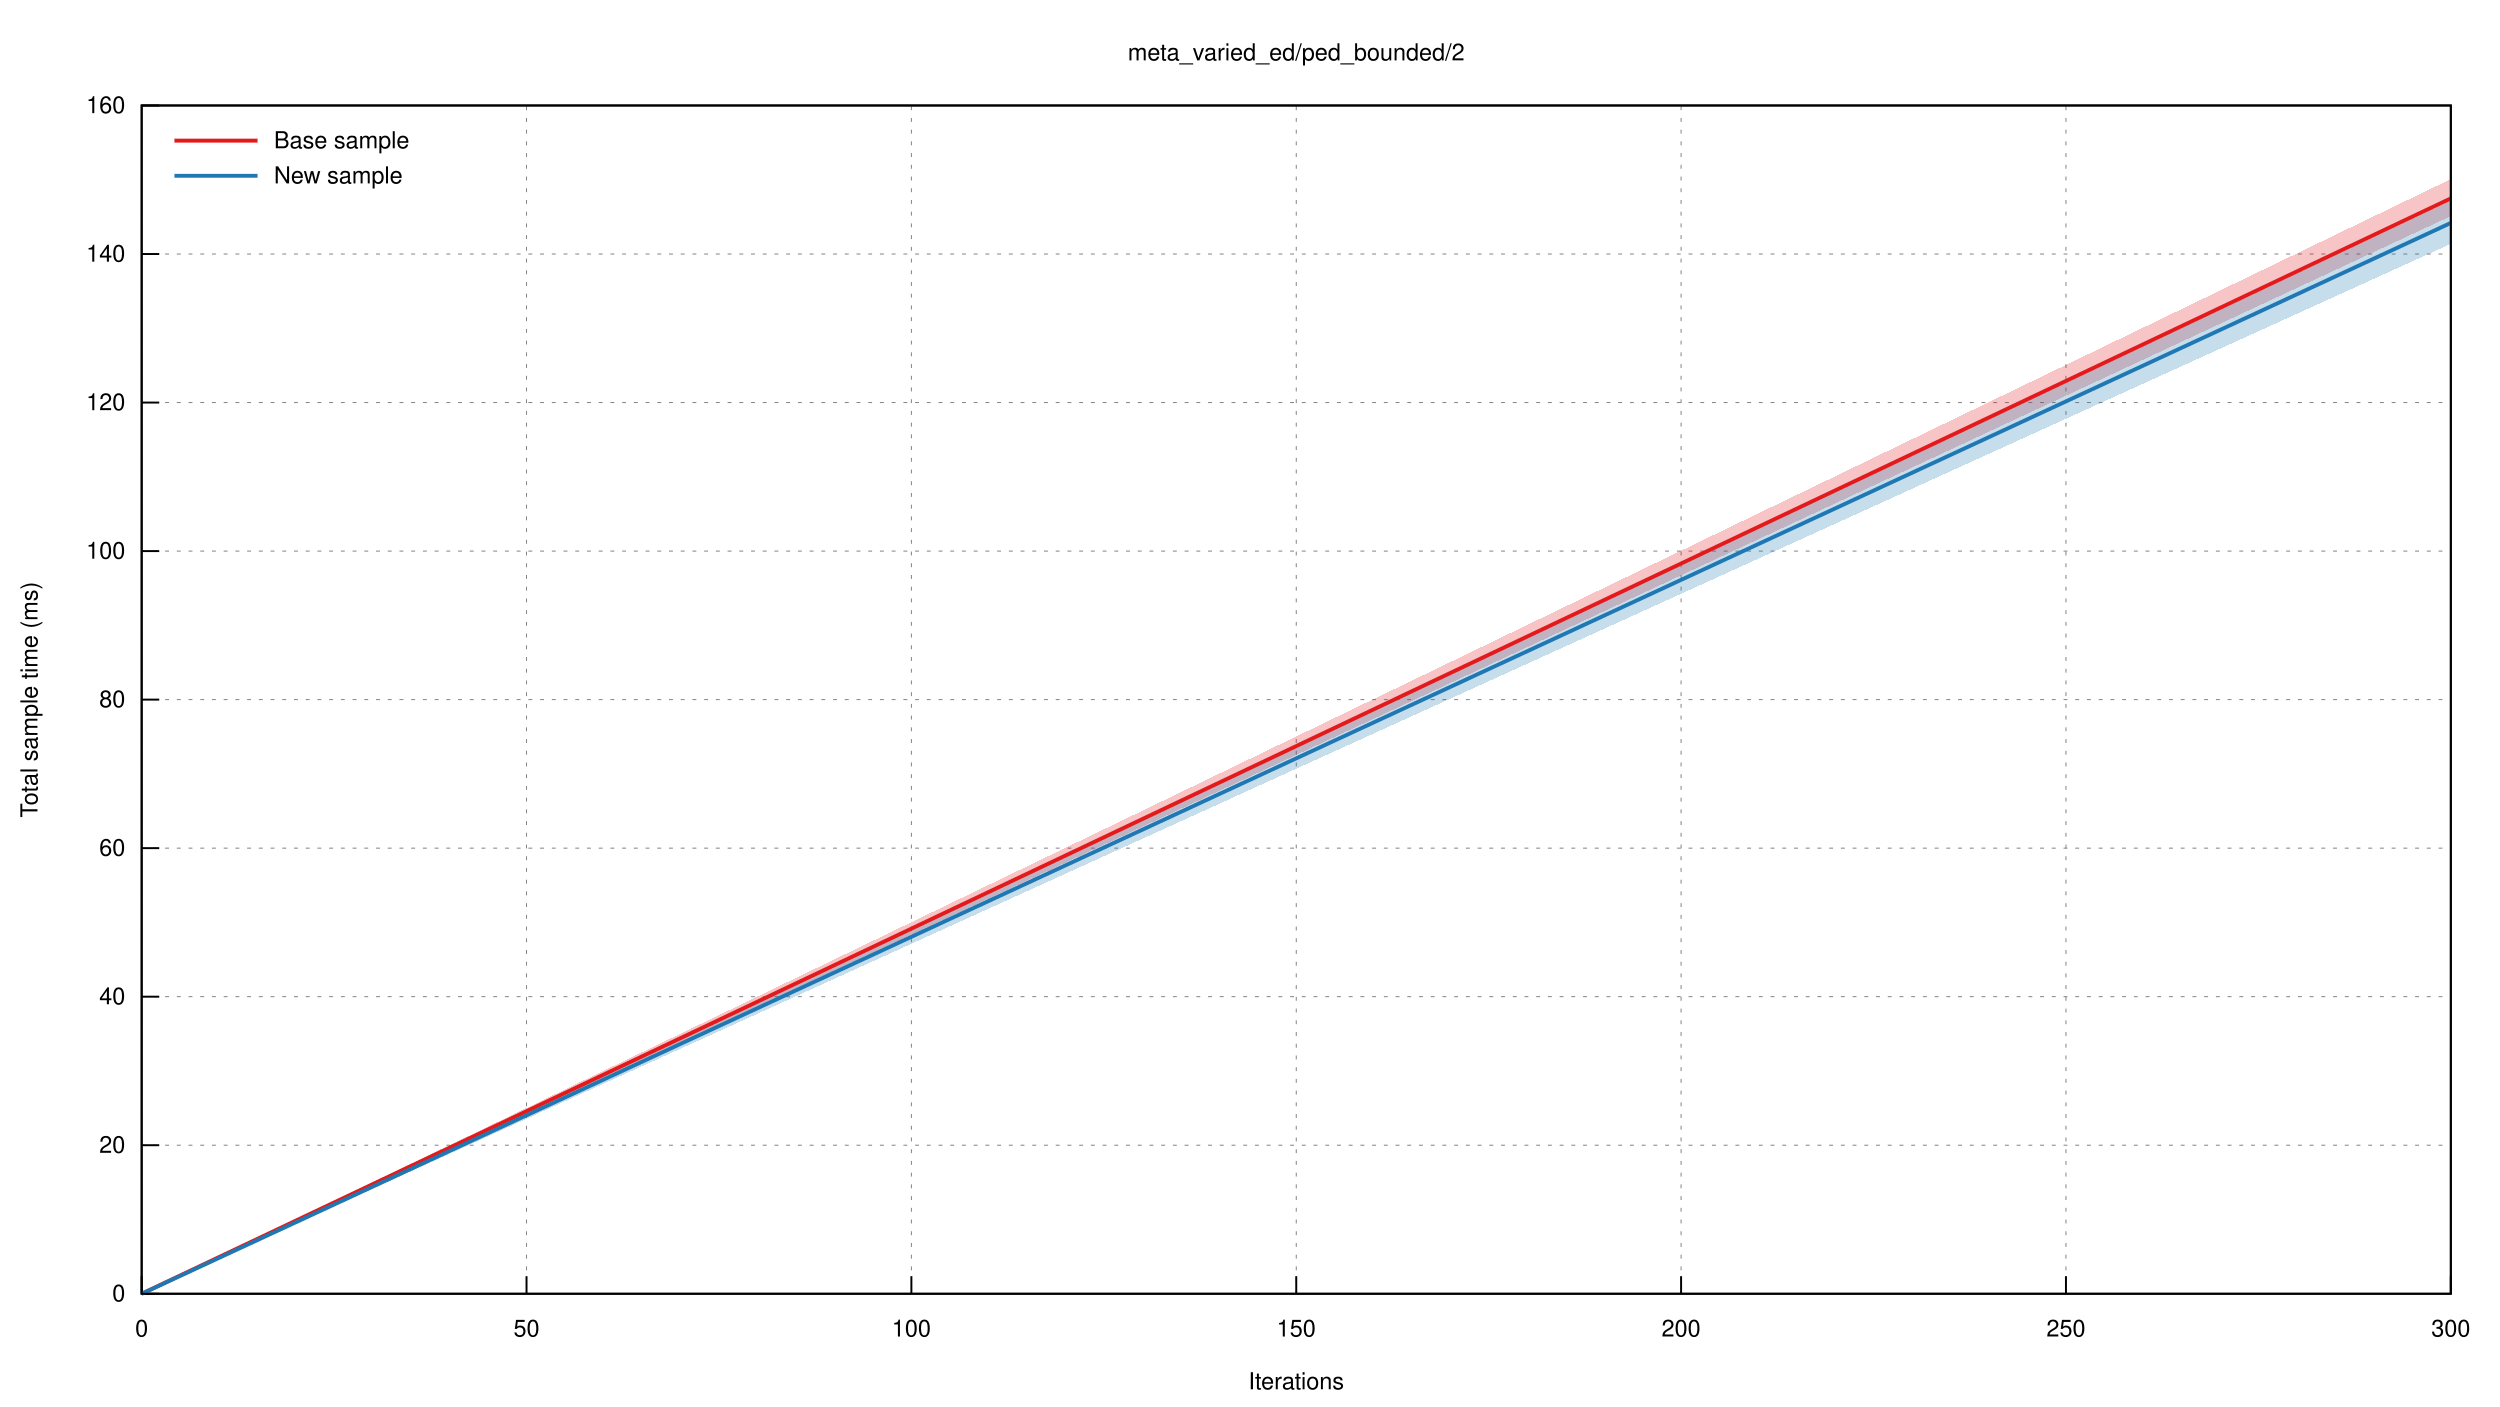
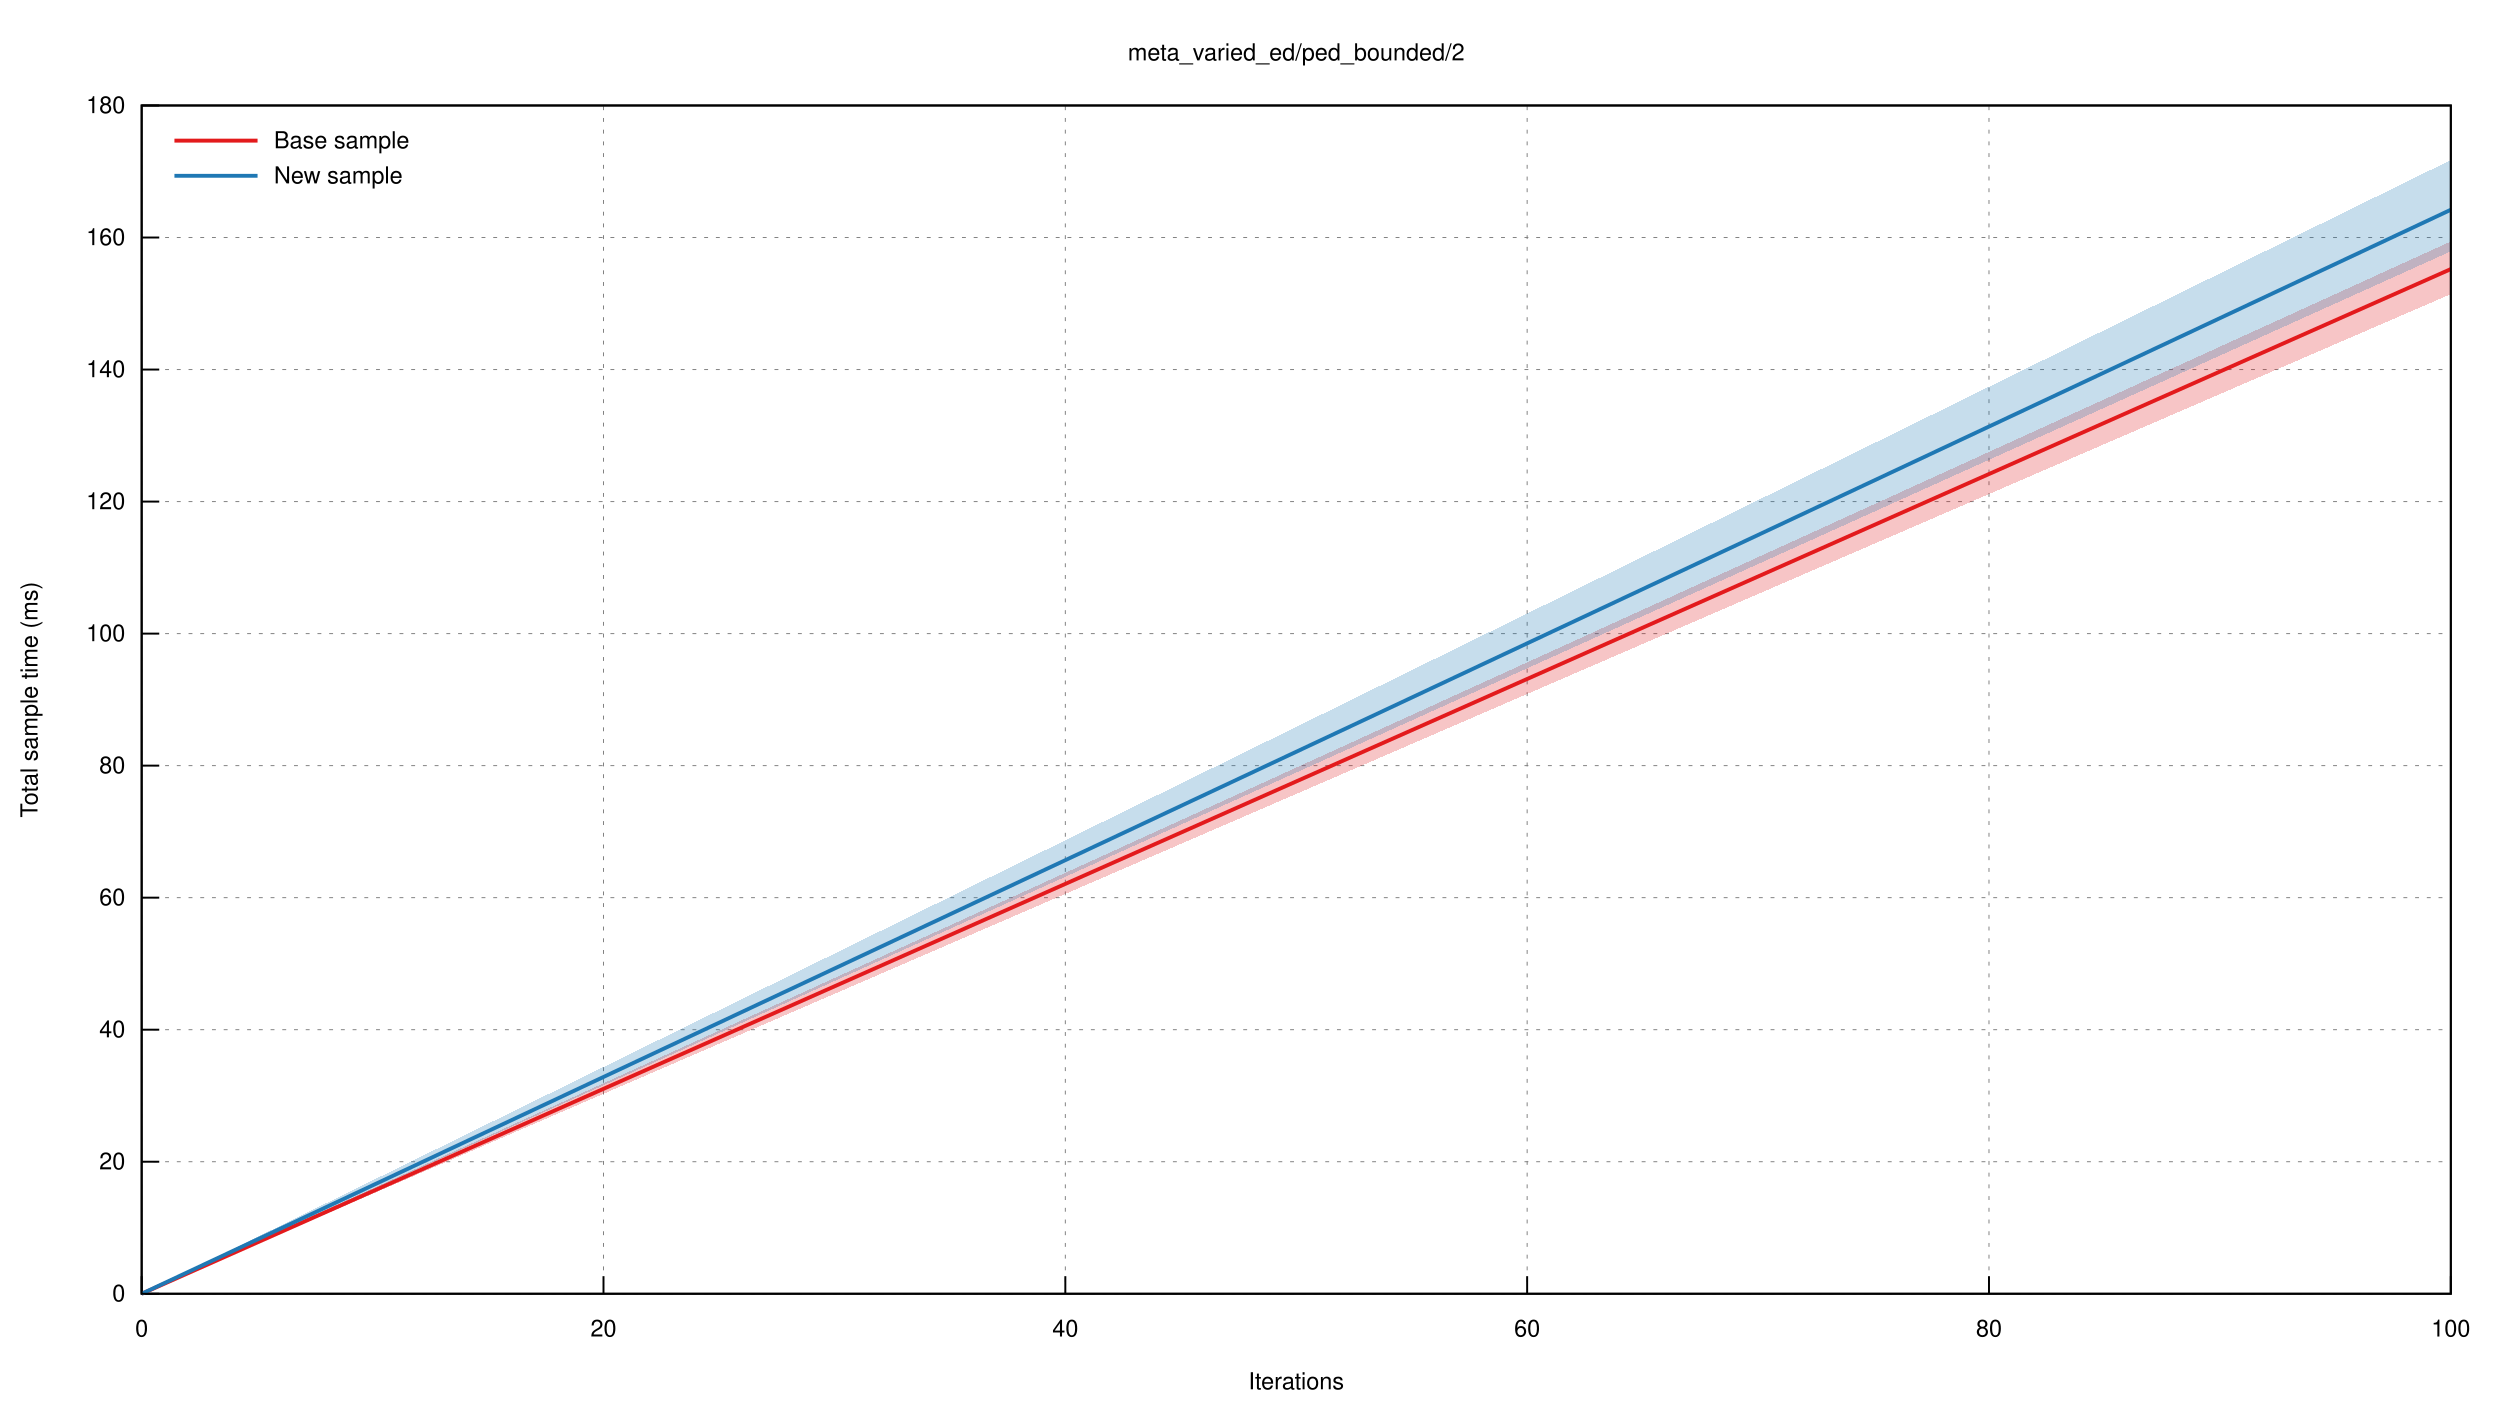
<svg xmlns="http://www.w3.org/2000/svg" xmlns:xlink="http://www.w3.org/1999/xlink" viewBox="0 0 1280 720">
  <g id="gnuplot_canvas">
    <rect x="0" y="0" width="1280" height="720" fill="none" />
    <defs>
      <circle id="gpDot" r="0.5" stroke-width="0.5" stroke="currentColor" />
      <path id="gpPt0" stroke-width="0.222" stroke="currentColor" d="M-1,0 h2 M0,-1 v2" />
      <path id="gpPt1" stroke-width="0.222" stroke="currentColor" d="M-1,-1 L1,1 M1,-1 L-1,1" />
      <path id="gpPt2" stroke-width="0.222" stroke="currentColor" d="M-1,0 L1,0 M0,-1 L0,1 M-1,-1 L1,1 M-1,1 L1,-1" />
      <rect id="gpPt3" stroke-width="0.222" stroke="currentColor" x="-1" y="-1" width="2" height="2" />
      <rect id="gpPt4" stroke-width="0.222" stroke="currentColor" fill="currentColor" x="-1" y="-1" width="2" height="2" />
      <circle id="gpPt5" stroke-width="0.222" stroke="currentColor" cx="0" cy="0" r="1" />
      <use xlink:href="#gpPt5" id="gpPt6" fill="currentColor" stroke="none" />
      <path id="gpPt7" stroke-width="0.222" stroke="currentColor" d="M0,-1.33 L-1.33,0.67 L1.33,0.67 z" />
      <use xlink:href="#gpPt7" id="gpPt8" fill="currentColor" stroke="none" />
      <use xlink:href="#gpPt7" id="gpPt9" stroke="currentColor" transform="rotate(180)" />
      <use xlink:href="#gpPt9" id="gpPt10" fill="currentColor" stroke="none" />
      <use xlink:href="#gpPt3" id="gpPt11" stroke="currentColor" transform="rotate(45)" />
      <use xlink:href="#gpPt11" id="gpPt12" fill="currentColor" stroke="none" />
      <path id="gpPt13" stroke-width="0.222" stroke="currentColor" d="M0,1.330 L1.265,0.411 L0.782,-1.067 L-0.782,-1.076 L-1.265,0.411 z" />
      <use xlink:href="#gpPt13" id="gpPt14" fill="currentColor" stroke="none" />
      <filter id="textbox" filterUnits="objectBoundingBox" x="0" y="0" height="1" width="1">
        <feFlood flood-color="white" flood-opacity="1" result="bgnd" />
        <feComposite in="SourceGraphic" in2="bgnd" operator="atop" />
      </filter>
      <filter id="greybox" filterUnits="objectBoundingBox" x="0" y="0" height="1" width="1">
        <feFlood flood-color="lightgrey" flood-opacity="1" result="grey" />
        <feComposite in="SourceGraphic" in2="grey" operator="atop" />
      </filter>
    </defs>
    <g fill="none" color="white" stroke="currentColor" stroke-width="1.00" stroke-linecap="butt" stroke-linejoin="miter">
</g>
    <g fill="none" color="black" stroke="currentColor" stroke-width="1.00" stroke-linecap="butt" stroke-linejoin="miter">
</g>
    <g fill="none" color="black" stroke="black" stroke-width="0.50" stroke-linecap="butt" stroke-linejoin="miter">
</g>
    <g fill="none" color="gray" stroke="currentColor" stroke-width="0.50" stroke-linecap="butt" stroke-linejoin="miter">
      <path stroke="gray" stroke-dasharray="2,4" class="gridline" d="M72.53,662.40 L1254.82,662.40  " />
    </g>
    <g fill="none" color="gray" stroke="gray" stroke-width="1.00" stroke-linecap="butt" stroke-linejoin="miter">
</g>
    <g fill="none" color="black" stroke="currentColor" stroke-width="1.00" stroke-linecap="butt" stroke-linejoin="miter">
      <path stroke="black" d="M72.53,662.40 L81.53,662.40  " />
      <g transform="translate(64.14,666.30)" stroke="none" fill="black" font-family="Helvetica" font-size="12.00" text-anchor="end">
        <text>
          <tspan font-family="Helvetica"> 0</tspan>
        </text>
      </g>
    </g>
    <g fill="none" color="black" stroke="currentColor" stroke-width="1.00" stroke-linecap="butt" stroke-linejoin="miter">
</g>
    <g fill="none" color="black" stroke="black" stroke-width="0.50" stroke-linecap="butt" stroke-linejoin="miter">
</g>
    <g fill="none" color="gray" stroke="currentColor" stroke-width="0.50" stroke-linecap="butt" stroke-linejoin="miter">
-       <path stroke="gray" stroke-dasharray="2,4" class="gridline" d="M72.53,586.35 L1254.82,586.35  " />
-     </g>
-     <g fill="none" color="gray" stroke="gray" stroke-width="1.00" stroke-linecap="butt" stroke-linejoin="miter">
- </g>
-     <g fill="none" color="black" stroke="currentColor" stroke-width="1.00" stroke-linecap="butt" stroke-linejoin="miter">
-       <path stroke="black" d="M72.53,586.35 L81.53,586.35  " />
-       <g transform="translate(64.14,590.25)" stroke="none" fill="black" font-family="Helvetica" font-size="12.00" text-anchor="end">
+       <path stroke="gray" stroke-dasharray="2,4" class="gridline" d="M72.53,594.80 L1254.82,594.80  " />
+     </g>
+     <g fill="none" color="gray" stroke="gray" stroke-width="1.00" stroke-linecap="butt" stroke-linejoin="miter">
+ </g>
+     <g fill="none" color="black" stroke="currentColor" stroke-width="1.00" stroke-linecap="butt" stroke-linejoin="miter">
+       <path stroke="black" d="M72.53,594.80 L81.53,594.80  " />
+       <g transform="translate(64.14,598.70)" stroke="none" fill="black" font-family="Helvetica" font-size="12.00" text-anchor="end">
        <text>
          <tspan font-family="Helvetica"> 20</tspan>
        </text>
      </g>
    </g>
    <g fill="none" color="black" stroke="currentColor" stroke-width="1.00" stroke-linecap="butt" stroke-linejoin="miter">
</g>
    <g fill="none" color="black" stroke="black" stroke-width="0.50" stroke-linecap="butt" stroke-linejoin="miter">
</g>
    <g fill="none" color="gray" stroke="currentColor" stroke-width="0.50" stroke-linecap="butt" stroke-linejoin="miter">
-       <path stroke="gray" stroke-dasharray="2,4" class="gridline" d="M72.53,510.30 L1254.82,510.30  " />
-     </g>
-     <g fill="none" color="gray" stroke="gray" stroke-width="1.00" stroke-linecap="butt" stroke-linejoin="miter">
- </g>
-     <g fill="none" color="black" stroke="currentColor" stroke-width="1.00" stroke-linecap="butt" stroke-linejoin="miter">
-       <path stroke="black" d="M72.53,510.30 L81.53,510.30  " />
-       <g transform="translate(64.14,514.20)" stroke="none" fill="black" font-family="Helvetica" font-size="12.00" text-anchor="end">
+       <path stroke="gray" stroke-dasharray="2,4" class="gridline" d="M72.53,527.20 L1254.82,527.20  " />
+     </g>
+     <g fill="none" color="gray" stroke="gray" stroke-width="1.00" stroke-linecap="butt" stroke-linejoin="miter">
+ </g>
+     <g fill="none" color="black" stroke="currentColor" stroke-width="1.00" stroke-linecap="butt" stroke-linejoin="miter">
+       <path stroke="black" d="M72.53,527.20 L81.53,527.20  " />
+       <g transform="translate(64.14,531.10)" stroke="none" fill="black" font-family="Helvetica" font-size="12.00" text-anchor="end">
        <text>
          <tspan font-family="Helvetica"> 40</tspan>
        </text>
      </g>
    </g>
    <g fill="none" color="black" stroke="currentColor" stroke-width="1.00" stroke-linecap="butt" stroke-linejoin="miter">
</g>
    <g fill="none" color="black" stroke="black" stroke-width="0.50" stroke-linecap="butt" stroke-linejoin="miter">
</g>
    <g fill="none" color="gray" stroke="currentColor" stroke-width="0.50" stroke-linecap="butt" stroke-linejoin="miter">
-       <path stroke="gray" stroke-dasharray="2,4" class="gridline" d="M72.53,434.25 L1254.82,434.25  " />
-     </g>
-     <g fill="none" color="gray" stroke="gray" stroke-width="1.00" stroke-linecap="butt" stroke-linejoin="miter">
- </g>
-     <g fill="none" color="black" stroke="currentColor" stroke-width="1.00" stroke-linecap="butt" stroke-linejoin="miter">
-       <path stroke="black" d="M72.53,434.25 L81.53,434.25  " />
-       <g transform="translate(64.14,438.15)" stroke="none" fill="black" font-family="Helvetica" font-size="12.00" text-anchor="end">
+       <path stroke="gray" stroke-dasharray="2,4" class="gridline" d="M72.53,459.60 L1254.82,459.60  " />
+     </g>
+     <g fill="none" color="gray" stroke="gray" stroke-width="1.00" stroke-linecap="butt" stroke-linejoin="miter">
+ </g>
+     <g fill="none" color="black" stroke="currentColor" stroke-width="1.00" stroke-linecap="butt" stroke-linejoin="miter">
+       <path stroke="black" d="M72.53,459.60 L81.53,459.60  " />
+       <g transform="translate(64.14,463.50)" stroke="none" fill="black" font-family="Helvetica" font-size="12.00" text-anchor="end">
        <text>
          <tspan font-family="Helvetica"> 60</tspan>
        </text>
      </g>
    </g>
    <g fill="none" color="black" stroke="currentColor" stroke-width="1.00" stroke-linecap="butt" stroke-linejoin="miter">
</g>
    <g fill="none" color="black" stroke="black" stroke-width="0.50" stroke-linecap="butt" stroke-linejoin="miter">
</g>
    <g fill="none" color="gray" stroke="currentColor" stroke-width="0.50" stroke-linecap="butt" stroke-linejoin="miter">
-       <path stroke="gray" stroke-dasharray="2,4" class="gridline" d="M72.53,358.20 L1254.82,358.20  " />
-     </g>
-     <g fill="none" color="gray" stroke="gray" stroke-width="1.00" stroke-linecap="butt" stroke-linejoin="miter">
- </g>
-     <g fill="none" color="black" stroke="currentColor" stroke-width="1.00" stroke-linecap="butt" stroke-linejoin="miter">
-       <path stroke="black" d="M72.53,358.20 L81.53,358.20  " />
-       <g transform="translate(64.14,362.10)" stroke="none" fill="black" font-family="Helvetica" font-size="12.00" text-anchor="end">
+       <path stroke="gray" stroke-dasharray="2,4" class="gridline" d="M72.53,392.00 L1254.82,392.00  " />
+     </g>
+     <g fill="none" color="gray" stroke="gray" stroke-width="1.00" stroke-linecap="butt" stroke-linejoin="miter">
+ </g>
+     <g fill="none" color="black" stroke="currentColor" stroke-width="1.00" stroke-linecap="butt" stroke-linejoin="miter">
+       <path stroke="black" d="M72.53,392.00 L81.53,392.00  " />
+       <g transform="translate(64.14,395.90)" stroke="none" fill="black" font-family="Helvetica" font-size="12.00" text-anchor="end">
        <text>
          <tspan font-family="Helvetica"> 80</tspan>
        </text>
      </g>
    </g>
    <g fill="none" color="black" stroke="currentColor" stroke-width="1.00" stroke-linecap="butt" stroke-linejoin="miter">
</g>
    <g fill="none" color="black" stroke="black" stroke-width="0.50" stroke-linecap="butt" stroke-linejoin="miter">
</g>
    <g fill="none" color="gray" stroke="currentColor" stroke-width="0.50" stroke-linecap="butt" stroke-linejoin="miter">
-       <path stroke="gray" stroke-dasharray="2,4" class="gridline" d="M72.53,282.16 L1254.82,282.16  " />
-     </g>
-     <g fill="none" color="gray" stroke="gray" stroke-width="1.00" stroke-linecap="butt" stroke-linejoin="miter">
- </g>
-     <g fill="none" color="black" stroke="currentColor" stroke-width="1.00" stroke-linecap="butt" stroke-linejoin="miter">
-       <path stroke="black" d="M72.53,282.16 L81.53,282.16  " />
-       <g transform="translate(64.14,286.06)" stroke="none" fill="black" font-family="Helvetica" font-size="12.00" text-anchor="end">
+       <path stroke="gray" stroke-dasharray="2,4" class="gridline" d="M72.53,324.41 L1254.82,324.41  " />
+     </g>
+     <g fill="none" color="gray" stroke="gray" stroke-width="1.00" stroke-linecap="butt" stroke-linejoin="miter">
+ </g>
+     <g fill="none" color="black" stroke="currentColor" stroke-width="1.00" stroke-linecap="butt" stroke-linejoin="miter">
+       <path stroke="black" d="M72.53,324.41 L81.53,324.41  " />
+       <g transform="translate(64.14,328.31)" stroke="none" fill="black" font-family="Helvetica" font-size="12.00" text-anchor="end">
        <text>
          <tspan font-family="Helvetica"> 100</tspan>
        </text>
      </g>
    </g>
    <g fill="none" color="black" stroke="currentColor" stroke-width="1.00" stroke-linecap="butt" stroke-linejoin="miter">
</g>
    <g fill="none" color="black" stroke="black" stroke-width="0.50" stroke-linecap="butt" stroke-linejoin="miter">
</g>
    <g fill="none" color="gray" stroke="currentColor" stroke-width="0.50" stroke-linecap="butt" stroke-linejoin="miter">
-       <path stroke="gray" stroke-dasharray="2,4" class="gridline" d="M72.53,206.11 L1254.82,206.11  " />
-     </g>
-     <g fill="none" color="gray" stroke="gray" stroke-width="1.00" stroke-linecap="butt" stroke-linejoin="miter">
- </g>
-     <g fill="none" color="black" stroke="currentColor" stroke-width="1.00" stroke-linecap="butt" stroke-linejoin="miter">
-       <path stroke="black" d="M72.53,206.11 L81.53,206.11  " />
-       <g transform="translate(64.14,210.01)" stroke="none" fill="black" font-family="Helvetica" font-size="12.00" text-anchor="end">
+       <path stroke="gray" stroke-dasharray="2,4" class="gridline" d="M72.53,256.81 L1254.82,256.81  " />
+     </g>
+     <g fill="none" color="gray" stroke="gray" stroke-width="1.00" stroke-linecap="butt" stroke-linejoin="miter">
+ </g>
+     <g fill="none" color="black" stroke="currentColor" stroke-width="1.00" stroke-linecap="butt" stroke-linejoin="miter">
+       <path stroke="black" d="M72.53,256.81 L81.53,256.81  " />
+       <g transform="translate(64.14,260.71)" stroke="none" fill="black" font-family="Helvetica" font-size="12.00" text-anchor="end">
        <text>
          <tspan font-family="Helvetica"> 120</tspan>
        </text>
      </g>
    </g>
    <g fill="none" color="black" stroke="currentColor" stroke-width="1.00" stroke-linecap="butt" stroke-linejoin="miter">
</g>
    <g fill="none" color="black" stroke="black" stroke-width="0.50" stroke-linecap="butt" stroke-linejoin="miter">
</g>
    <g fill="none" color="gray" stroke="currentColor" stroke-width="0.50" stroke-linecap="butt" stroke-linejoin="miter">
-       <path stroke="gray" stroke-dasharray="2,4" class="gridline" d="M72.53,130.06 L1254.82,130.06  " />
-     </g>
-     <g fill="none" color="gray" stroke="gray" stroke-width="1.00" stroke-linecap="butt" stroke-linejoin="miter">
- </g>
-     <g fill="none" color="black" stroke="currentColor" stroke-width="1.00" stroke-linecap="butt" stroke-linejoin="miter">
-       <path stroke="black" d="M72.53,130.06 L81.53,130.06  " />
-       <g transform="translate(64.14,133.96)" stroke="none" fill="black" font-family="Helvetica" font-size="12.00" text-anchor="end">
+       <path stroke="gray" stroke-dasharray="2,4" class="gridline" d="M72.53,189.21 L1254.82,189.21  " />
+     </g>
+     <g fill="none" color="gray" stroke="gray" stroke-width="1.00" stroke-linecap="butt" stroke-linejoin="miter">
+ </g>
+     <g fill="none" color="black" stroke="currentColor" stroke-width="1.00" stroke-linecap="butt" stroke-linejoin="miter">
+       <path stroke="black" d="M72.53,189.21 L81.53,189.21  " />
+       <g transform="translate(64.14,193.11)" stroke="none" fill="black" font-family="Helvetica" font-size="12.00" text-anchor="end">
        <text>
          <tspan font-family="Helvetica"> 140</tspan>
+         </text>
+       </g>
+     </g>
+     <g fill="none" color="black" stroke="currentColor" stroke-width="1.00" stroke-linecap="butt" stroke-linejoin="miter">
+ </g>
+     <g fill="none" color="black" stroke="black" stroke-width="0.50" stroke-linecap="butt" stroke-linejoin="miter">
+ </g>
+     <g fill="none" color="gray" stroke="currentColor" stroke-width="0.50" stroke-linecap="butt" stroke-linejoin="miter">
+       <path stroke="gray" stroke-dasharray="2,4" class="gridline" d="M72.53,121.61 L1254.82,121.61  " />
+     </g>
+     <g fill="none" color="gray" stroke="gray" stroke-width="1.00" stroke-linecap="butt" stroke-linejoin="miter">
+ </g>
+     <g fill="none" color="black" stroke="currentColor" stroke-width="1.00" stroke-linecap="butt" stroke-linejoin="miter">
+       <path stroke="black" d="M72.53,121.61 L81.53,121.61  " />
+       <g transform="translate(64.14,125.51)" stroke="none" fill="black" font-family="Helvetica" font-size="12.00" text-anchor="end">
+         <text>
+           <tspan font-family="Helvetica"> 160</tspan>
        </text>
      </g>
    </g>
    <g fill="none" color="black" stroke="currentColor" stroke-width="1.00" stroke-linecap="butt" stroke-linejoin="miter">
</g>
    <g fill="none" color="black" stroke="black" stroke-width="0.50" stroke-linecap="butt" stroke-linejoin="miter">
</g>
    <g fill="none" color="gray" stroke="currentColor" stroke-width="0.50" stroke-linecap="butt" stroke-linejoin="miter">
      <path stroke="gray" stroke-dasharray="2,4" class="gridline" d="M72.53,54.01 L1254.82,54.01  " />
    </g>
    <g fill="none" color="gray" stroke="gray" stroke-width="1.00" stroke-linecap="butt" stroke-linejoin="miter">
</g>
    <g fill="none" color="black" stroke="currentColor" stroke-width="1.00" stroke-linecap="butt" stroke-linejoin="miter">
      <path stroke="black" d="M72.53,54.01 L81.53,54.01  " />
      <g transform="translate(64.14,57.91)" stroke="none" fill="black" font-family="Helvetica" font-size="12.00" text-anchor="end">
        <text>
-           <tspan font-family="Helvetica"> 160</tspan>
+           <tspan font-family="Helvetica"> 180</tspan>
        </text>
      </g>
    </g>
    <g fill="none" color="black" stroke="currentColor" stroke-width="1.00" stroke-linecap="butt" stroke-linejoin="miter">
</g>
    <g fill="none" color="black" stroke="black" stroke-width="0.50" stroke-linecap="butt" stroke-linejoin="miter">
</g>
    <g fill="none" color="gray" stroke="currentColor" stroke-width="0.50" stroke-linecap="butt" stroke-linejoin="miter">
      <path stroke="gray" stroke-dasharray="2,4" class="gridline" d="M72.53,662.40 L72.53,54.01  " />
    </g>
    <g fill="none" color="gray" stroke="gray" stroke-width="1.00" stroke-linecap="butt" stroke-linejoin="miter">
</g>
    <g fill="none" color="black" stroke="currentColor" stroke-width="1.00" stroke-linecap="butt" stroke-linejoin="miter">
      <path stroke="black" d="M72.53,662.40 L72.53,653.40  " />
      <g transform="translate(72.53,684.30)" stroke="none" fill="black" font-family="Helvetica" font-size="12.00" text-anchor="middle">
        <text>
          <tspan font-family="Helvetica"> 0</tspan>
        </text>
      </g>
    </g>
    <g fill="none" color="black" stroke="currentColor" stroke-width="1.00" stroke-linecap="butt" stroke-linejoin="miter">
</g>
    <g fill="none" color="black" stroke="black" stroke-width="0.50" stroke-linecap="butt" stroke-linejoin="miter">
</g>
    <g fill="none" color="gray" stroke="currentColor" stroke-width="0.50" stroke-linecap="butt" stroke-linejoin="miter">
-       <path stroke="gray" stroke-dasharray="2,4" class="gridline" d="M269.58,662.40 L269.58,54.01  " />
-     </g>
-     <g fill="none" color="gray" stroke="gray" stroke-width="1.00" stroke-linecap="butt" stroke-linejoin="miter">
- </g>
-     <g fill="none" color="black" stroke="currentColor" stroke-width="1.00" stroke-linecap="butt" stroke-linejoin="miter">
-       <path stroke="black" d="M269.58,662.40 L269.58,653.40  " />
-       <g transform="translate(269.58,684.30)" stroke="none" fill="black" font-family="Helvetica" font-size="12.00" text-anchor="middle">
-         <text>
-           <tspan font-family="Helvetica"> 50</tspan>
-         </text>
-       </g>
-     </g>
-     <g fill="none" color="black" stroke="currentColor" stroke-width="1.00" stroke-linecap="butt" stroke-linejoin="miter">
- </g>
-     <g fill="none" color="black" stroke="black" stroke-width="0.50" stroke-linecap="butt" stroke-linejoin="miter">
- </g>
-     <g fill="none" color="gray" stroke="currentColor" stroke-width="0.50" stroke-linecap="butt" stroke-linejoin="miter">
-       <path stroke="gray" stroke-dasharray="2,4" class="gridline" d="M466.63,662.40 L466.63,54.01  " />
-     </g>
-     <g fill="none" color="gray" stroke="gray" stroke-width="1.00" stroke-linecap="butt" stroke-linejoin="miter">
- </g>
-     <g fill="none" color="black" stroke="currentColor" stroke-width="1.00" stroke-linecap="butt" stroke-linejoin="miter">
-       <path stroke="black" d="M466.63,662.40 L466.63,653.40  " />
-       <g transform="translate(466.63,684.30)" stroke="none" fill="black" font-family="Helvetica" font-size="12.00" text-anchor="middle">
-         <text>
-           <tspan font-family="Helvetica"> 100</tspan>
-         </text>
-       </g>
-     </g>
-     <g fill="none" color="black" stroke="currentColor" stroke-width="1.00" stroke-linecap="butt" stroke-linejoin="miter">
- </g>
-     <g fill="none" color="black" stroke="black" stroke-width="0.50" stroke-linecap="butt" stroke-linejoin="miter">
- </g>
-     <g fill="none" color="gray" stroke="currentColor" stroke-width="0.50" stroke-linecap="butt" stroke-linejoin="miter">
-       <path stroke="gray" stroke-dasharray="2,4" class="gridline" d="M663.68,662.40 L663.68,54.01  " />
-     </g>
-     <g fill="none" color="gray" stroke="gray" stroke-width="1.00" stroke-linecap="butt" stroke-linejoin="miter">
- </g>
-     <g fill="none" color="black" stroke="currentColor" stroke-width="1.00" stroke-linecap="butt" stroke-linejoin="miter">
-       <path stroke="black" d="M663.68,662.40 L663.68,653.40  " />
-       <g transform="translate(663.68,684.30)" stroke="none" fill="black" font-family="Helvetica" font-size="12.00" text-anchor="middle">
-         <text>
-           <tspan font-family="Helvetica"> 150</tspan>
-         </text>
-       </g>
-     </g>
-     <g fill="none" color="black" stroke="currentColor" stroke-width="1.00" stroke-linecap="butt" stroke-linejoin="miter">
- </g>
-     <g fill="none" color="black" stroke="black" stroke-width="0.50" stroke-linecap="butt" stroke-linejoin="miter">
- </g>
-     <g fill="none" color="gray" stroke="currentColor" stroke-width="0.50" stroke-linecap="butt" stroke-linejoin="miter">
-       <path stroke="gray" stroke-dasharray="2,4" class="gridline" d="M860.72,662.40 L860.72,54.01  " />
-     </g>
-     <g fill="none" color="gray" stroke="gray" stroke-width="1.00" stroke-linecap="butt" stroke-linejoin="miter">
- </g>
-     <g fill="none" color="black" stroke="currentColor" stroke-width="1.00" stroke-linecap="butt" stroke-linejoin="miter">
-       <path stroke="black" d="M860.72,662.40 L860.72,653.40  " />
-       <g transform="translate(860.72,684.30)" stroke="none" fill="black" font-family="Helvetica" font-size="12.00" text-anchor="middle">
-         <text>
-           <tspan font-family="Helvetica"> 200</tspan>
-         </text>
-       </g>
-     </g>
-     <g fill="none" color="black" stroke="currentColor" stroke-width="1.00" stroke-linecap="butt" stroke-linejoin="miter">
- </g>
-     <g fill="none" color="black" stroke="black" stroke-width="0.50" stroke-linecap="butt" stroke-linejoin="miter">
- </g>
-     <g fill="none" color="gray" stroke="currentColor" stroke-width="0.50" stroke-linecap="butt" stroke-linejoin="miter">
-       <path stroke="gray" stroke-dasharray="2,4" class="gridline" d="M1057.77,662.40 L1057.77,54.01  " />
-     </g>
-     <g fill="none" color="gray" stroke="gray" stroke-width="1.00" stroke-linecap="butt" stroke-linejoin="miter">
- </g>
-     <g fill="none" color="black" stroke="currentColor" stroke-width="1.00" stroke-linecap="butt" stroke-linejoin="miter">
-       <path stroke="black" d="M1057.77,662.40 L1057.77,653.40  " />
-       <g transform="translate(1057.77,684.30)" stroke="none" fill="black" font-family="Helvetica" font-size="12.00" text-anchor="middle">
-         <text>
-           <tspan font-family="Helvetica"> 250</tspan>
+       <path stroke="gray" stroke-dasharray="2,4" class="gridline" d="M308.99,662.40 L308.99,54.01  " />
+     </g>
+     <g fill="none" color="gray" stroke="gray" stroke-width="1.00" stroke-linecap="butt" stroke-linejoin="miter">
+ </g>
+     <g fill="none" color="black" stroke="currentColor" stroke-width="1.00" stroke-linecap="butt" stroke-linejoin="miter">
+       <path stroke="black" d="M308.99,662.40 L308.99,653.40  " />
+       <g transform="translate(308.99,684.30)" stroke="none" fill="black" font-family="Helvetica" font-size="12.00" text-anchor="middle">
+         <text>
+           <tspan font-family="Helvetica"> 20</tspan>
+         </text>
+       </g>
+     </g>
+     <g fill="none" color="black" stroke="currentColor" stroke-width="1.00" stroke-linecap="butt" stroke-linejoin="miter">
+ </g>
+     <g fill="none" color="black" stroke="black" stroke-width="0.50" stroke-linecap="butt" stroke-linejoin="miter">
+ </g>
+     <g fill="none" color="gray" stroke="currentColor" stroke-width="0.50" stroke-linecap="butt" stroke-linejoin="miter">
+       <path stroke="gray" stroke-dasharray="2,4" class="gridline" d="M545.45,662.40 L545.45,54.01  " />
+     </g>
+     <g fill="none" color="gray" stroke="gray" stroke-width="1.00" stroke-linecap="butt" stroke-linejoin="miter">
+ </g>
+     <g fill="none" color="black" stroke="currentColor" stroke-width="1.00" stroke-linecap="butt" stroke-linejoin="miter">
+       <path stroke="black" d="M545.45,662.40 L545.45,653.40  " />
+       <g transform="translate(545.45,684.30)" stroke="none" fill="black" font-family="Helvetica" font-size="12.00" text-anchor="middle">
+         <text>
+           <tspan font-family="Helvetica"> 40</tspan>
+         </text>
+       </g>
+     </g>
+     <g fill="none" color="black" stroke="currentColor" stroke-width="1.00" stroke-linecap="butt" stroke-linejoin="miter">
+ </g>
+     <g fill="none" color="black" stroke="black" stroke-width="0.50" stroke-linecap="butt" stroke-linejoin="miter">
+ </g>
+     <g fill="none" color="gray" stroke="currentColor" stroke-width="0.50" stroke-linecap="butt" stroke-linejoin="miter">
+       <path stroke="gray" stroke-dasharray="2,4" class="gridline" d="M781.90,662.40 L781.90,54.01  " />
+     </g>
+     <g fill="none" color="gray" stroke="gray" stroke-width="1.00" stroke-linecap="butt" stroke-linejoin="miter">
+ </g>
+     <g fill="none" color="black" stroke="currentColor" stroke-width="1.00" stroke-linecap="butt" stroke-linejoin="miter">
+       <path stroke="black" d="M781.90,662.40 L781.90,653.40  " />
+       <g transform="translate(781.90,684.30)" stroke="none" fill="black" font-family="Helvetica" font-size="12.00" text-anchor="middle">
+         <text>
+           <tspan font-family="Helvetica"> 60</tspan>
+         </text>
+       </g>
+     </g>
+     <g fill="none" color="black" stroke="currentColor" stroke-width="1.00" stroke-linecap="butt" stroke-linejoin="miter">
+ </g>
+     <g fill="none" color="black" stroke="black" stroke-width="0.50" stroke-linecap="butt" stroke-linejoin="miter">
+ </g>
+     <g fill="none" color="gray" stroke="currentColor" stroke-width="0.50" stroke-linecap="butt" stroke-linejoin="miter">
+       <path stroke="gray" stroke-dasharray="2,4" class="gridline" d="M1018.36,662.40 L1018.36,54.01  " />
+     </g>
+     <g fill="none" color="gray" stroke="gray" stroke-width="1.00" stroke-linecap="butt" stroke-linejoin="miter">
+ </g>
+     <g fill="none" color="black" stroke="currentColor" stroke-width="1.00" stroke-linecap="butt" stroke-linejoin="miter">
+       <path stroke="black" d="M1018.36,662.40 L1018.36,653.40  " />
+       <g transform="translate(1018.36,684.30)" stroke="none" fill="black" font-family="Helvetica" font-size="12.00" text-anchor="middle">
+         <text>
+           <tspan font-family="Helvetica"> 80</tspan>
        </text>
      </g>
    </g>
    <g fill="none" color="black" stroke="currentColor" stroke-width="1.00" stroke-linecap="butt" stroke-linejoin="miter">
</g>
    <g fill="none" color="black" stroke="black" stroke-width="0.50" stroke-linecap="butt" stroke-linejoin="miter">
</g>
    <g fill="none" color="gray" stroke="currentColor" stroke-width="0.50" stroke-linecap="butt" stroke-linejoin="miter">
      <path stroke="gray" stroke-dasharray="2,4" class="gridline" d="M1254.82,662.40 L1254.82,54.01  " />
    </g>
    <g fill="none" color="gray" stroke="gray" stroke-width="1.00" stroke-linecap="butt" stroke-linejoin="miter">
</g>
    <g fill="none" color="black" stroke="currentColor" stroke-width="1.00" stroke-linecap="butt" stroke-linejoin="miter">
      <path stroke="black" d="M1254.82,662.40 L1254.82,653.40  " />
      <g transform="translate(1254.82,684.30)" stroke="none" fill="black" font-family="Helvetica" font-size="12.00" text-anchor="middle">
        <text>
-           <tspan font-family="Helvetica"> 300</tspan>
+           <tspan font-family="Helvetica"> 100</tspan>
        </text>
      </g>
    </g>
    <g fill="none" color="black" stroke="currentColor" stroke-width="1.00" stroke-linecap="butt" stroke-linejoin="miter">
</g>
    <g fill="none" color="black" stroke="currentColor" stroke-width="1.00" stroke-linecap="butt" stroke-linejoin="miter">
      <path stroke="black" d="M72.53,54.01 L72.53,662.40 L1254.82,662.40 L1254.82,54.01 L72.53,54.01 Z  " />
    </g>
    <g fill="none" color="black" stroke="currentColor" stroke-width="1.00" stroke-linecap="butt" stroke-linejoin="miter">
      <g transform="translate(19.18,358.21) rotate(270)" stroke="none" fill="black" font-family="Helvetica" font-size="12.00" text-anchor="middle">
        <text>
          <tspan font-family="Helvetica">Total sample time (ms)</tspan>
        </text>
      </g>
    </g>
    <g fill="none" color="black" stroke="currentColor" stroke-width="1.00" stroke-linecap="butt" stroke-linejoin="miter">
      <g transform="translate(663.67,711.30)" stroke="none" fill="black" font-family="Helvetica" font-size="12.00" text-anchor="middle">
        <text>
          <tspan font-family="Helvetica">Iterations</tspan>
        </text>
      </g>
    </g>
    <g fill="none" color="black" stroke="currentColor" stroke-width="1.00" stroke-linecap="butt" stroke-linejoin="miter">
</g>
    <g id="gnuplot_plot_1" fill="none">
      <g fill="none" color="black" stroke="currentColor" stroke-width="1.00" stroke-linecap="butt" stroke-linejoin="miter">
        <g stroke="none" shape-rendering="crispEdges">
          <polygon fill="rgb(227,  26,  28)" fill-opacity="0.25" points="72.53,662.40 72.53,662.40 72.53,662.40 " />
-           <polygon fill="rgb(227,  26,  28)" fill-opacity="0.25" points="72.53,662.40 1254.82,110.65 1254.82,91.70 " />
+           <polygon fill="rgb(227,  26,  28)" fill-opacity="0.25" points="72.53,662.40 1254.82,150.60 1254.82,123.62 " />
        </g>
      </g>
    </g>
    <g id="gnuplot_plot_2" fill="none">
      <g fill="none" color="black" stroke="currentColor" stroke-width="1.00" stroke-linecap="butt" stroke-linejoin="miter">
        <g stroke="none" shape-rendering="crispEdges">
          <polygon fill="rgb( 31, 120, 180)" fill-opacity="0.25" points="72.53,662.40 72.53,662.40 72.53,662.40 " />
-           <polygon fill="rgb( 31, 120, 180)" fill-opacity="0.25" points="72.53,662.40 1254.82,124.84 1254.82,102.81 " />
+           <polygon fill="rgb( 31, 120, 180)" fill-opacity="0.25" points="72.53,662.40 1254.82,128.69 1254.82,81.93 " />
        </g>
      </g>
    </g>
    <g id="gnuplot_plot_3">
      <g fill="none" color="white" stroke="rgb( 31, 120, 180)" stroke-width="2.00" stroke-linecap="butt" stroke-linejoin="miter">
</g>
      <g fill="none" color="black" stroke="currentColor" stroke-width="2.00" stroke-linecap="butt" stroke-linejoin="miter">
        <g transform="translate(140.26,75.91)" stroke="none" fill="black" font-family="Helvetica" font-size="12.00" text-anchor="start">
          <text>
            <tspan font-family="Helvetica">Base sample</tspan>
          </text>
        </g>
      </g>
      <g fill="none" color="black" stroke="currentColor" stroke-width="2.00" stroke-linecap="butt" stroke-linejoin="miter">
-         <path stroke="rgb(227,  26,  28)" d="M89.31,72.01 L131.87,72.01 M72.53,662.40 L1254.82,101.57  " />
+         <path stroke="rgb(227,  26,  28)" d="M89.31,72.01 L131.87,72.01 M72.53,662.40 L1254.82,137.77  " />
      </g>
    </g>
    <g id="gnuplot_plot_4">
      <g fill="none" color="black" stroke="currentColor" stroke-width="2.00" stroke-linecap="butt" stroke-linejoin="miter">
        <g transform="translate(140.26,93.91)" stroke="none" fill="black" font-family="Helvetica" font-size="12.00" text-anchor="start">
          <text>
            <tspan font-family="Helvetica">New sample</tspan>
          </text>
        </g>
      </g>
      <g fill="none" color="black" stroke="currentColor" stroke-width="2.00" stroke-linecap="butt" stroke-linejoin="miter">
-         <path stroke="rgb( 31, 120, 180)" d="M89.31,90.01 L131.87,90.01 M72.53,662.40 L1254.82,114.13  " />
+         <path stroke="rgb( 31, 120, 180)" d="M89.31,90.01 L131.87,90.01 M72.53,662.40 L1254.82,107.39  " />
      </g>
    </g>
    <g fill="none" color="black" stroke="currentColor" stroke-width="2.00" stroke-linecap="butt" stroke-linejoin="miter">
</g>
    <g fill="none" color="black" stroke="black" stroke-width="1.00" stroke-linecap="butt" stroke-linejoin="miter">
</g>
    <g fill="none" color="black" stroke="currentColor" stroke-width="1.00" stroke-linecap="butt" stroke-linejoin="miter">
      <path stroke="black" d="M72.53,54.01 L72.53,662.40 L1254.82,662.40 L1254.82,54.01 L72.53,54.01 Z  " />
    </g>
    <g fill="none" color="black" stroke="currentColor" stroke-width="1.00" stroke-linecap="butt" stroke-linejoin="miter">
      <g transform="translate(663.67,30.91)" stroke="none" fill="black" font-family="Helvetica" font-size="12.00" text-anchor="middle">
        <text>
          <tspan font-family="Helvetica">meta_varied_ed/ped_bounded/2</tspan>
        </text>
      </g>
    </g>
    <g fill="none" color="black" stroke="currentColor" stroke-width="1.00" stroke-linecap="butt" stroke-linejoin="miter">
</g>
  </g>
</svg>
